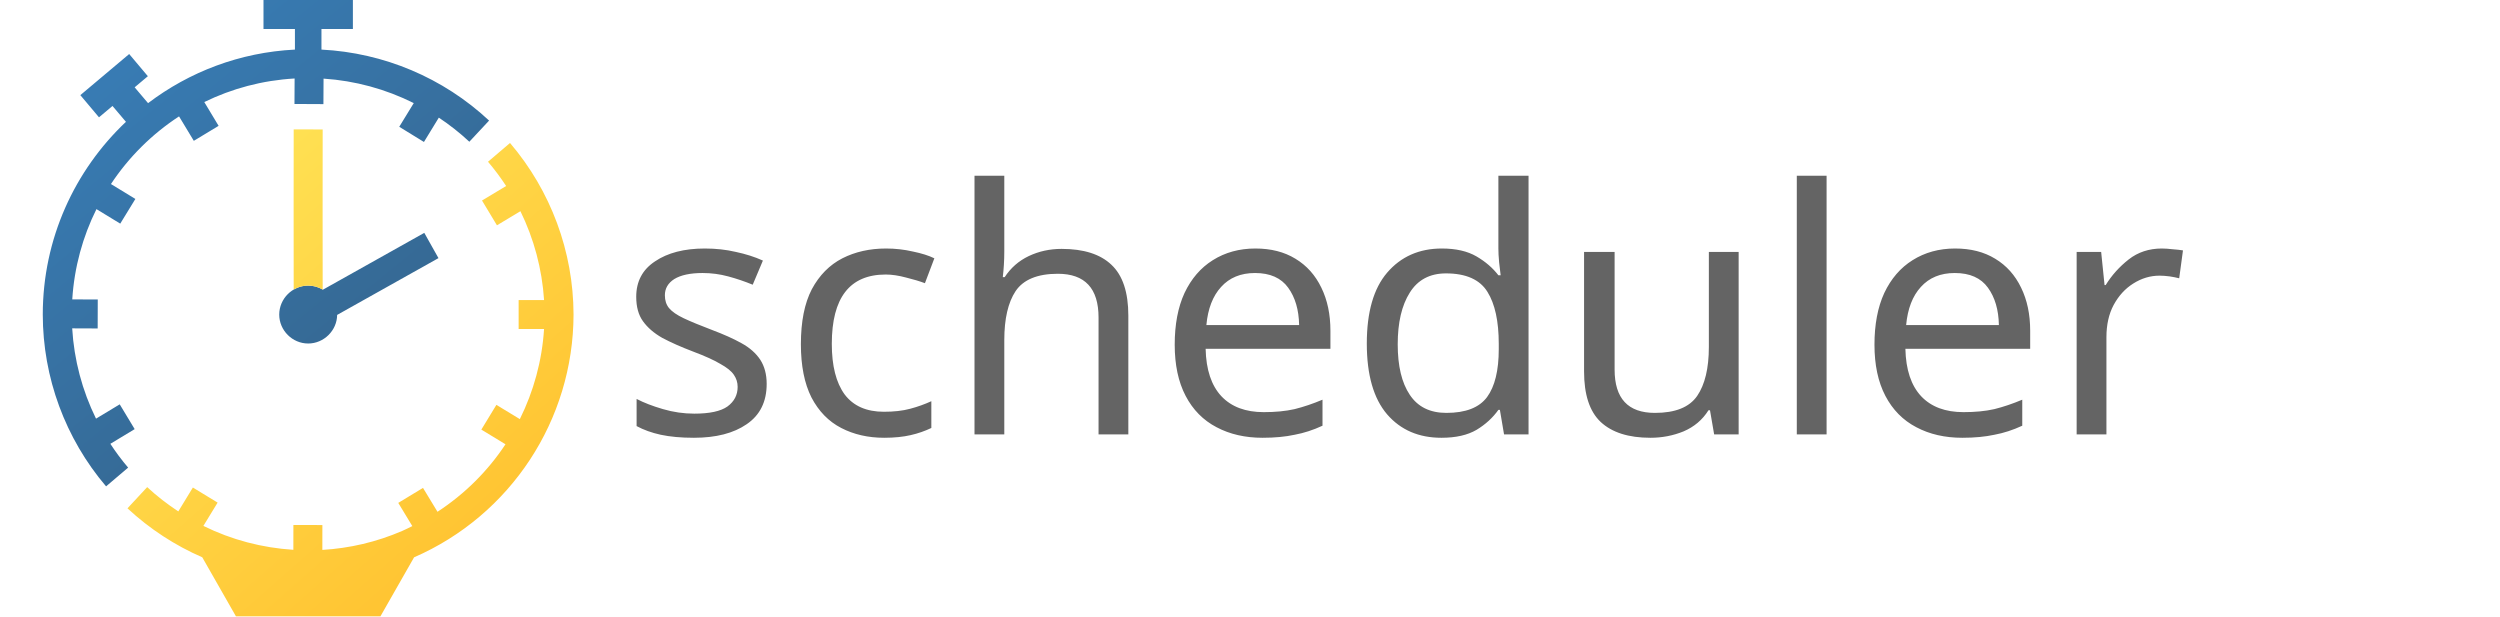
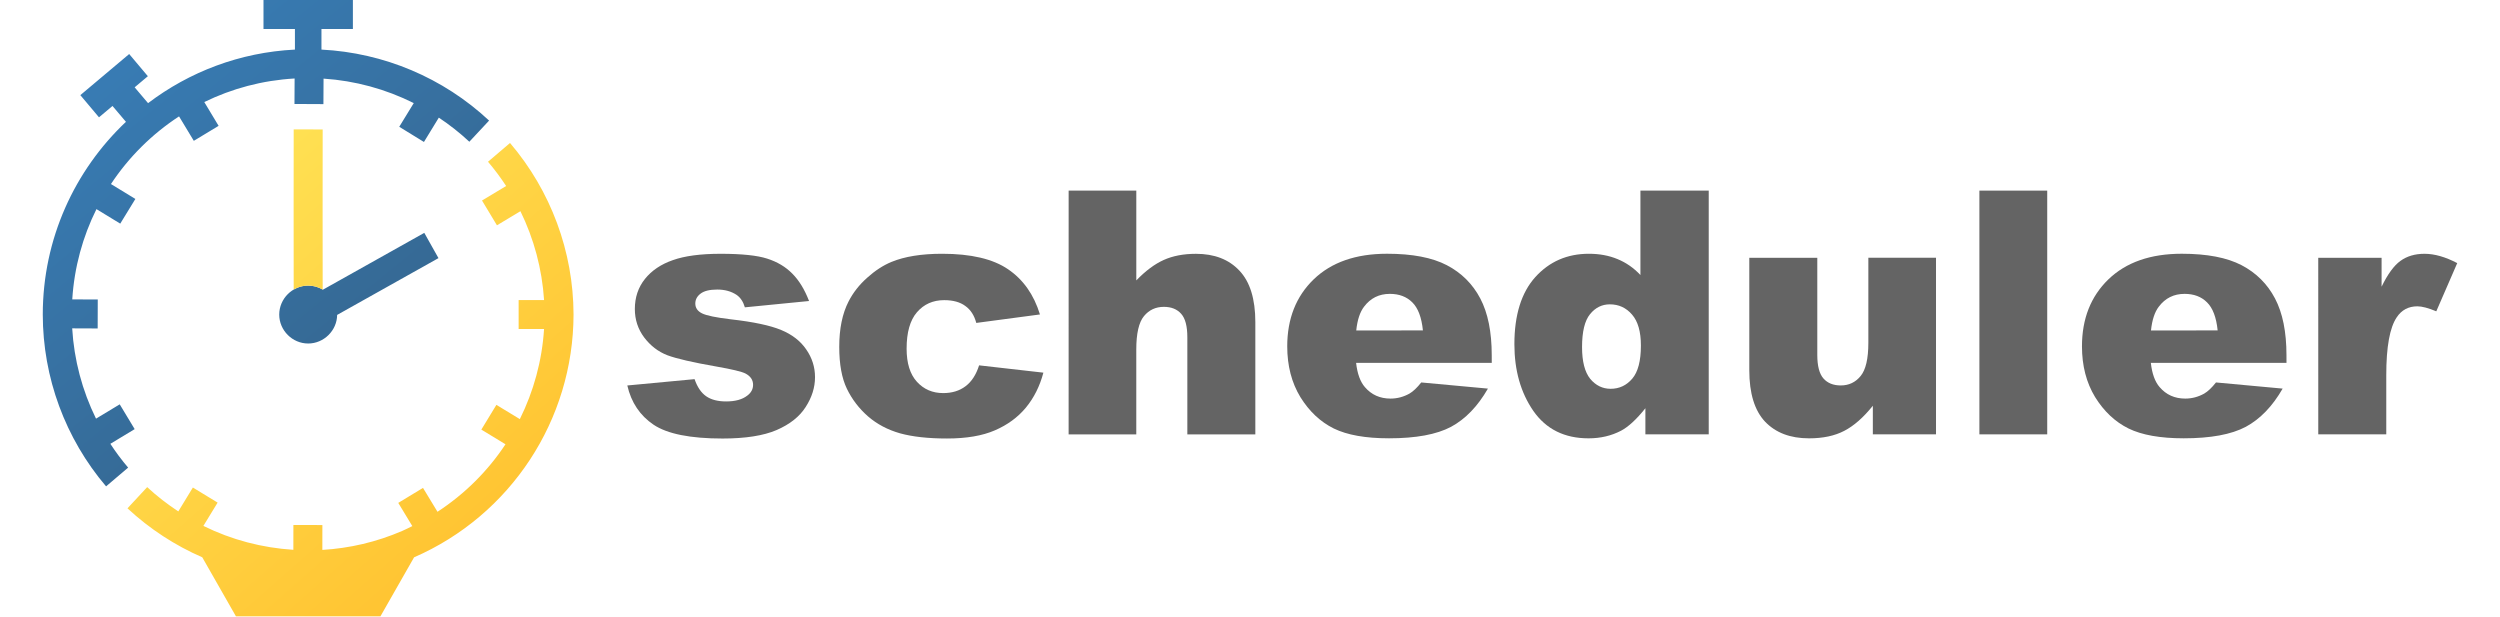
<svg xmlns="http://www.w3.org/2000/svg" xmlns:xlink="http://www.w3.org/1999/xlink" width="103.607mm" height="25.542mm" viewBox="0 0 103.607 25.542" version="1.1" id="svg5">
  <defs id="defs2">
    <linearGradient id="linearGradient11301">
      <stop id="stop11303" offset="0" style="stop-color:#ffe052;stop-opacity:1" />
      <stop id="stop11305" offset="1" style="stop-color:#ffc331;stop-opacity:1" />
    </linearGradient>
    <linearGradient xlink:href="#linearGradient9515" id="linearGradient3616" gradientUnits="userSpaceOnUse" gradientTransform="matrix(3.779528,0,0,3.779528,13.2106,58.86054)" x1="63.839" y1="49.314" x2="74.606" y2="62.528" />
    <linearGradient id="linearGradient9515">
      <stop id="stop9517" offset="0" style="stop-color:#387eb8;stop-opacity:1" />
      <stop id="stop9519" offset="1" style="stop-color:#366994;stop-opacity:1" />
    </linearGradient>
    <linearGradient xlink:href="#linearGradient11301" id="linearGradient4511" x1="274.89" y1="273.587" x2="319.814" y2="324.517" gradientUnits="userSpaceOnUse" />
  </defs>
  <g id="layer5" style="display:inline" transform="translate(-63.95735,-63.69325)">
    <path id="path3880" style="color:#000000;display:inline;fill:url(#linearGradient3616);fill-opacity:1;stroke-width:3.78;-inkscape-stroke:none" d="m 308.186,277.205 -15.883,8.902 c -0.679,-0.407 -1.468,-0.643 -2.305,-0.643 -2.477,0 -4.533,2.064 -4.533,4.541 0,2.477 2.057,4.531 4.533,4.531 2.459,0 4.511,-2.027 4.539,-4.48 l 15.871,-8.895 z M 283,240.73 v 4.541 h 4.924 v 3.227 c -8.636,0.431 -16.555,3.498 -23.004,8.389 l -2.1,-2.479 2.068,-1.74 -2.924,-3.475 c -1.28,1.074 -2.541,2.13 -3.814,3.209 l -3.838,3.23 2.922,3.475 2.115,-1.779 2.107,2.484 c -8.029,7.589 -13.027,18.327 -13.027,30.186 0.008,9.861 3.523,19.404 9.914,26.914 l 3.455,-2.938 c -1.011,-1.187 -1.939,-2.434 -2.785,-3.727 l 3.809,-2.301 -2.34,-3.883 -3.715,2.242 c -2.161,-4.399 -3.438,-9.205 -3.73,-14.143 l 3.99,0.016 0.014,-4.539 -3.994,-0.012 c 0.318,-5.052 1.645,-9.834 3.789,-14.141 l 3.727,2.273 2.369,-3.867 -3.826,-2.334 c 2.791,-4.217 6.424,-7.829 10.668,-10.598 l 2.312,3.83 3.883,-2.348 -2.242,-3.727 c 4.304,-2.105 9.084,-3.402 14.148,-3.691 l -0.021,3.992 4.533,0.023 0.021,-3.994 c 4.94,0.326 9.741,1.638 14.129,3.834 l -2.273,3.711 3.869,2.377 2.33,-3.811 c 1.683,1.119 3.285,2.378 4.781,3.775 l 3.092,-3.314 c -7.193,-6.718 -16.505,-10.624 -26.256,-11.119 v -3.23 h 4.924 v -4.541 z" transform="scale(0.2645833)" />
    <path id="path3888" style="color:#000000;display:inline;fill:url(#linearGradient4511);fill-opacity:1;stroke-width:1.3;-inkscape-stroke:none" d="m 287.73,260.994 c -0.025,8.368 -0.002,16.739 0,25.093 l 0.119,-0.068 c 0.128,-0.07 0.259,-0.135 0.395,-0.193 0.135,-0.058 0.275,-0.11 0.416,-0.154 0.141,-0.045 0.285,-0.083 0.432,-0.113 0.147,-0.031 0.296,-0.055 0.447,-0.07 0.151,-0.016 0.304,-0.023 0.459,-0.023 0.155,0 0.308,0.008 0.459,0.023 0.151,0.016 0.301,0.04 0.447,0.07 0.147,0.031 0.29,0.069 0.432,0.113 0.141,0.045 0.281,0.096 0.416,0.154 0.135,0.058 0.268,0.123 0.396,0.193 l 0.123,0.068 c -0.002,-8.36 -0.025,-16.731 0,-25.078 z m 33.883,2.133 -3.447,2.939 c 1.032,1.21 1.978,2.479 2.84,3.799 l -3.779,2.273 2.34,3.883 3.678,-2.209 c 2.124,4.332 3.39,9.057 3.703,13.916 h -3.984 v 4.539 h 3.982 c -0.316,4.991 -1.637,9.771 -3.793,14.111 l -3.674,-2.232 -2.355,3.875 3.781,2.299 c -2.758,4.177 -6.375,7.781 -10.65,10.574 l -2.27,-3.742 -3.875,2.348 2.203,3.635 c -0.516,0.253 -1.027,0.515 -1.559,0.746 -4.046,1.757 -8.288,2.73 -12.535,2.984 l 0.006,-3.895 -4.541,-0.008 -0.006,3.887 c -4.879,-0.308 -9.673,-1.559 -14.092,-3.744 l 2.229,-3.65 -3.877,-2.361 -2.281,3.74 c -1.707,-1.124 -3.345,-2.382 -4.875,-3.805 l -3.086,3.322 c 3.505,3.259 7.474,5.826 11.713,7.67 l 5.275,9.246 h 22.633 l 5.271,-9.242 c 15.133,-6.585 24.94,-21.514 24.977,-38.02 v -0.008 -0.008 c -0.027,-9.851 -3.556,-19.37 -9.951,-26.863 z" transform="scale(0.2645833)" />
-     <text xml:space="preserve" style="font-size:14.111px;line-height:1.25;font-family:'Arial Black';-inkscape-font-specification:'Arial Black, ';letter-spacing:0px;word-spacing:0px;fill:#646464;fill-opacity:1;stroke-width:0.265" x="89.607" y="81.694" id="text4164">
-       <tspan id="tspan4162" style="font-size:14.111px;fill:#646464;fill-opacity:1;stroke-width:0.265" x="89.607" y="81.694">scheduler</tspan>
-     </text>
+     <g aria-label="scheduler" id="text4164" style="font-size:14.111px;line-height:1.25;font-family:'Arial Black';-inkscape-font-specification:'Arial Black, ';letter-spacing:0px;word-spacing:0px;fill:#646464;stroke-width:0.265">
+       <path d="m 89.958,79.668 2.784,-0.262 q 0.172,0.496 0.482,0.71 0.31,0.214 0.827,0.214 0.565,0 0.875,-0.241 0.241,-0.179 0.241,-0.448 0,-0.303 -0.317,-0.469 -0.227,-0.117 -1.206,-0.289 -1.461,-0.255 -2.033,-0.469 -0.565,-0.22 -0.958,-0.737 -0.386,-0.517 -0.386,-1.178 0,-0.723 0.42,-1.247 0.42,-0.524 1.158,-0.779 0.737,-0.262 1.977,-0.262 1.309,0 1.929,0.2 0.627,0.2 1.04,0.62 0.42,0.42 0.696,1.137 l -2.66,0.262 q -0.103,-0.351 -0.345,-0.517 -0.331,-0.22 -0.799,-0.22 -0.475,0 -0.696,0.172 -0.214,0.165 -0.214,0.407 0,0.269 0.276,0.407 0.276,0.138 1.199,0.248 1.399,0.158 2.081,0.441 0.682,0.282 1.04,0.806 0.365,0.524 0.365,1.151 0,0.634 -0.386,1.233 -0.379,0.599 -1.206,0.958 -0.82,0.351 -2.239,0.351 -2.005,0 -2.859,-0.572 -0.847,-0.572 -1.089,-1.626 z" id="path8108" />
+       <path d="m 104.531,78.834 2.667,0.303 q -0.22,0.834 -0.723,1.447 -0.503,0.606 -1.288,0.944 -0.779,0.338 -1.984,0.338 -1.164,0 -1.943,-0.214 -0.772,-0.22 -1.33,-0.703 -0.558,-0.489 -0.875,-1.144 -0.317,-0.655 -0.317,-1.736 0,-1.13 0.386,-1.881 0.282,-0.551 0.772,-0.985 0.489,-0.441 1.006,-0.655 0.82,-0.338 2.102,-0.338 1.791,0 2.729,0.641 0.944,0.641 1.323,1.874 l -2.639,0.351 q -0.124,-0.469 -0.455,-0.703 -0.324,-0.241 -0.875,-0.241 -0.696,0 -1.13,0.503 -0.427,0.496 -0.427,1.509 0,0.903 0.427,1.371 0.427,0.469 1.089,0.469 0.551,0 0.923,-0.282 0.379,-0.282 0.565,-0.868 z" id="path8110" />
+       <path d="m 108.245,71.593 h 2.804 v 3.721 q 0.572,-0.593 1.137,-0.847 0.565,-0.255 1.337,-0.255 1.144,0 1.798,0.696 0.661,0.696 0.661,2.136 v 4.651 h -2.818 v -4.024 q 0,-0.689 -0.255,-0.972 -0.255,-0.289 -0.717,-0.289 -0.51,0 -0.827,0.386 -0.317,0.386 -0.317,1.385 v 3.514 h -2.804 z" id="path8112" />
+       <path d="m 125.78,78.731 h -5.622 q 0.076,0.675 0.365,1.006 0.407,0.475 1.061,0.475 0.413,0 0.785,-0.207 0.227,-0.131 0.489,-0.462 l 2.763,0.255 q -0.634,1.102 -1.53,1.585 -0.896,0.475 -2.57,0.475 -1.454,0 -2.288,-0.407 -0.834,-0.413 -1.385,-1.302 -0.544,-0.896 -0.544,-2.102 0,-1.716 1.096,-2.777 1.102,-1.061 3.039,-1.061 1.571,0 2.48,0.475 0.909,0.475 1.385,1.378 0.475,0.903 0.475,2.35 z m -2.853,-1.344 q -0.083,-0.813 -0.441,-1.164 -0.351,-0.351 -0.93,-0.351 -0.668,0 -1.068,0.531 -0.255,0.331 -0.324,0.985 z" id="path8114" />
+       <path d="m 134.772,71.593 v 10.101 h -2.625 v -1.082 q -0.551,0.689 -1.006,0.93 -0.606,0.317 -1.35,0.317 -1.495,0 -2.288,-1.137 -0.785,-1.137 -0.785,-2.763 0,-1.819 0.868,-2.784 0.875,-0.965 2.219,-0.965 0.655,0 1.185,0.22 0.537,0.22 0.951,0.661 V 71.593 Z m -2.811,6.422 q 0,-0.861 -0.365,-1.282 -0.365,-0.427 -0.923,-0.427 -0.489,0 -0.82,0.407 -0.331,0.407 -0.331,1.364 0,0.896 0.338,1.316 0.345,0.413 0.847,0.413 0.537,0 0.896,-0.42 0.358,-0.42 0.358,-1.371 z" id="path8116" />
+       <path d="m 144.191,81.694 h -2.618 v -1.185 q -0.586,0.73 -1.185,1.04 -0.593,0.31 -1.461,0.31 -1.158,0 -1.819,-0.689 -0.655,-0.696 -0.655,-2.136 v -4.658 h 2.818 v 4.024 q 0,0.689 0.255,0.978 0.255,0.289 0.717,0.289 0.503,0 0.82,-0.386 0.324,-0.386 0.324,-1.385 v -3.521 h 2.804 z" id="path8118" />
+       <path d="m 145.989,71.593 h 2.811 v 10.101 h -2.811 z" id="path8120" />
+       <path d="m 158.716,78.731 h -5.622 q 0.076,0.675 0.365,1.006 0.407,0.475 1.061,0.475 0.413,0 0.785,-0.207 0.227,-0.131 0.489,-0.462 l 2.763,0.255 q -0.634,1.102 -1.53,1.585 -0.896,0.475 -2.57,0.475 -1.454,0 -2.288,-0.407 -0.834,-0.413 -1.385,-1.302 -0.544,-0.896 -0.544,-2.102 0,-1.716 1.096,-2.777 1.102,-1.061 3.039,-1.061 1.571,0 2.48,0.475 0.909,0.475 1.385,1.378 0.475,0.903 0.475,2.35 z m -2.853,-1.344 q -0.083,-0.813 -0.441,-1.164 -0.351,-0.351 -0.93,-0.351 -0.668,0 -1.068,0.531 -0.255,0.331 -0.324,0.985 z" id="path8122" />
+       <path d="m 160.032,74.376 h 2.625 v 1.199 q 0.379,-0.779 0.779,-1.068 0.407,-0.296 0.999,-0.296 0.62,0 1.357,0.386 l -0.868,1.998 q -0.496,-0.207 -0.785,-0.207 -0.551,0 -0.854,0.455 -0.434,0.641 -0.434,2.398 v 2.453 h -2.818 z" id="path8124" />
+     </g>
  </g>
</svg>
